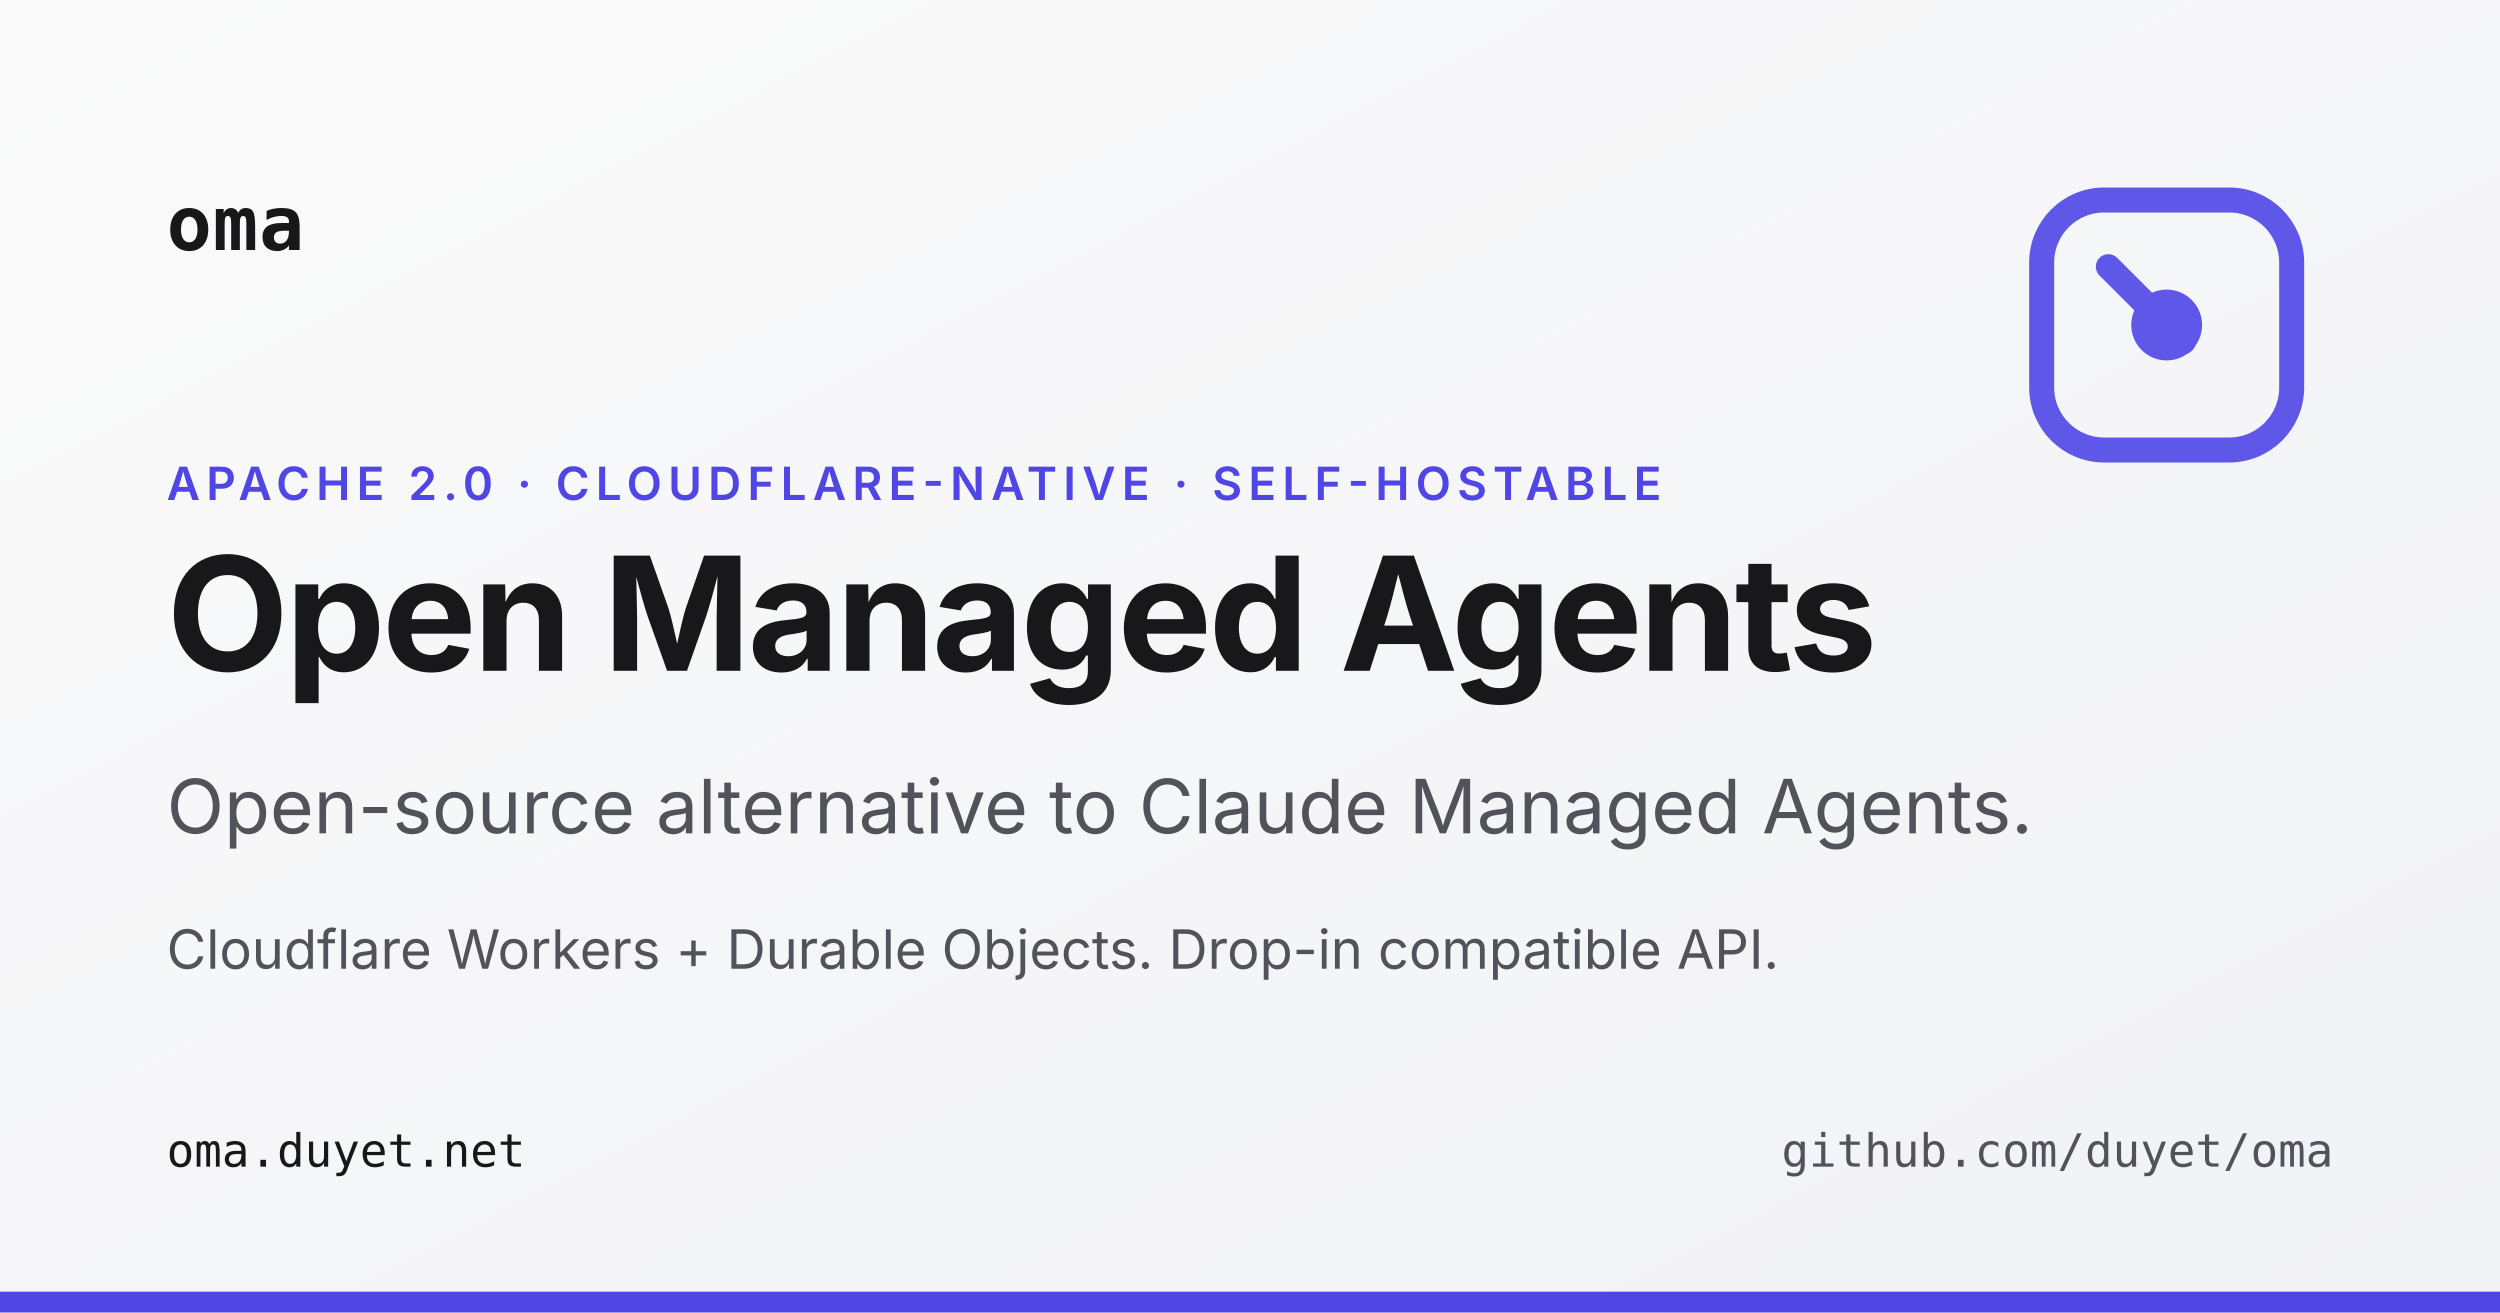
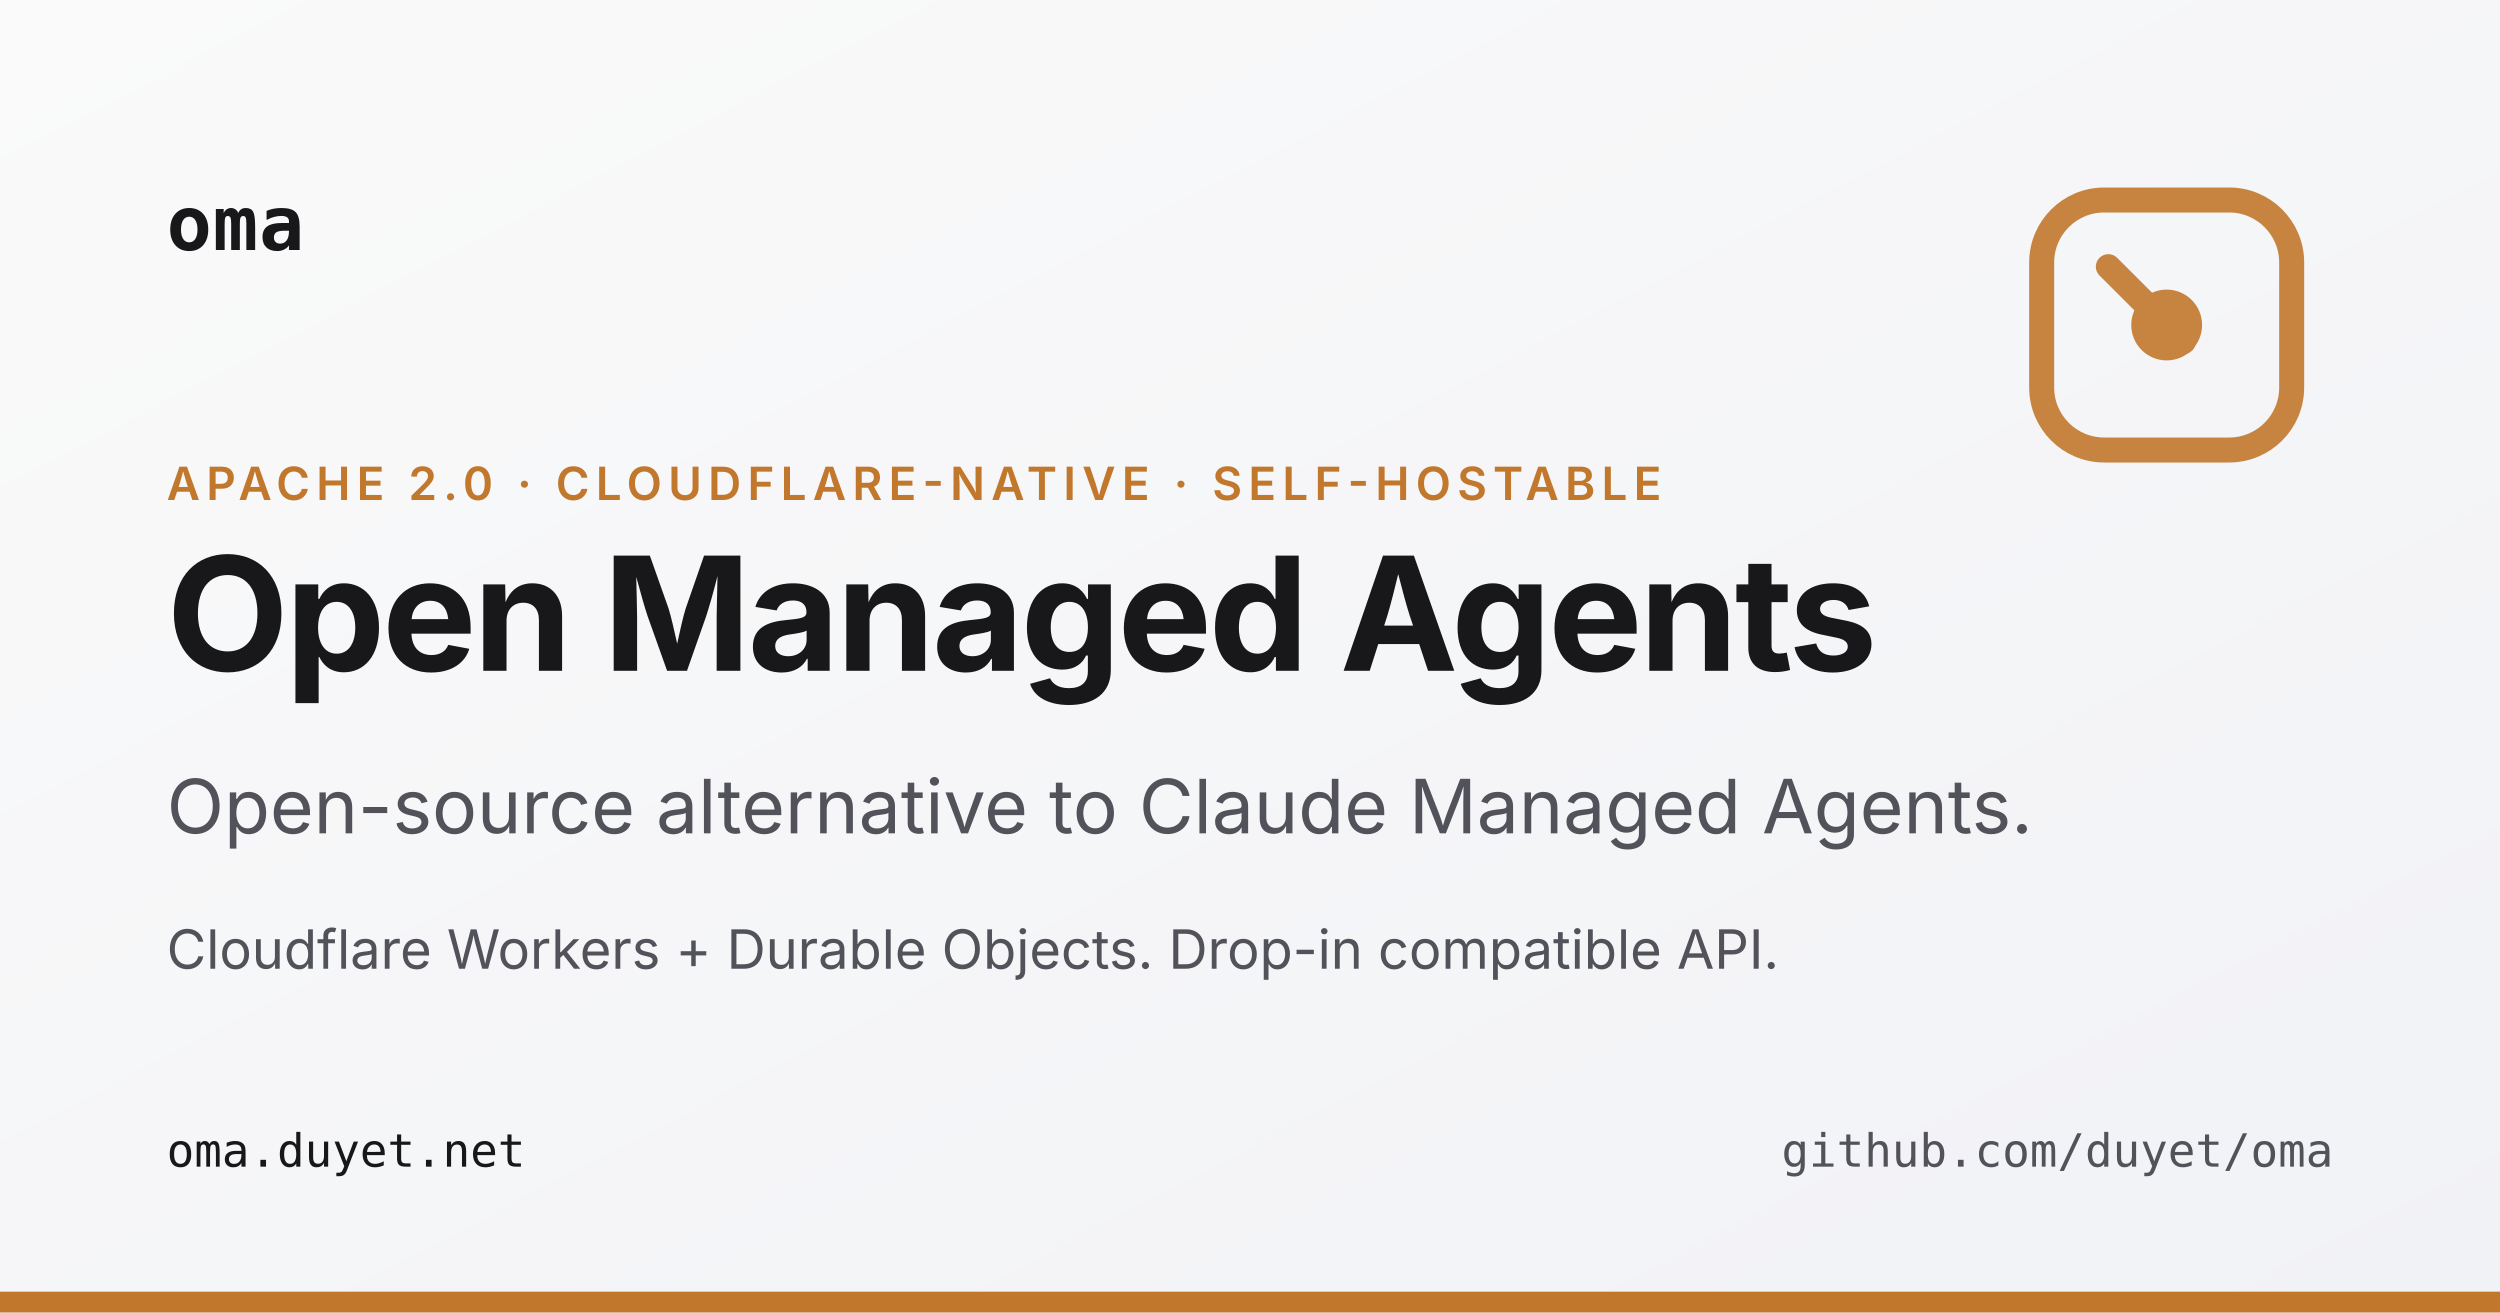
<svg xmlns="http://www.w3.org/2000/svg" width="1200" height="630" viewBox="0 0 1200 630">
  <rect width="1200" height="630" fill="#ffffff" />
  <rect width="1200" height="630" fill="url(#bg-grad)" />
  <defs>
    <linearGradient id="bg-grad" x1="0" y1="0" x2="1" y2="1">
      <stop offset="0%" stop-color="#fafafa" />
      <stop offset="100%" stop-color="#f1f2f6" />
    </linearGradient>
  </defs>
  <g transform="translate(980, 96)" opacity="0.9">
-     <rect x="0" y="0" width="120" height="120" rx="30" fill="none" stroke="#4f46e5" stroke-width="12" />
-     <path d="M32 32 68 68" stroke="#4f46e5" stroke-width="12" stroke-linecap="round" />
-     <circle cx="60" cy="60" r="17" fill="#4f46e5" />
+     <rect x="0" y="0" width="120" height="120" rx="30" fill="none" stroke="#c2782c" stroke-width="12" />
+     <path d="M32 32 68 68" stroke="#c2782c" stroke-width="12" stroke-linecap="round" />
+     <circle cx="60" cy="60" r="17" fill="#c2782c" />
  </g>
-   <text x="80" y="120" font-family="'Geist Mono','JetBrains Mono','Menlo',monospace" font-weight="700" font-size="36" fill="#18181b" letter-spacing="0.5">oma</text>
-   <text x="80" y="240" font-family="'Geist','DM Sans',-apple-system,'Segoe UI',sans-serif" font-weight="600" font-size="22" letter-spacing="3" fill="#4f46e5">APACHE 2.0  ·  CLOUDFLARE-NATIVE  ·  SELF-HOSTABLE</text>
-   <text x="80" y="322" font-family="'Geist','DM Sans',-apple-system,'Segoe UI',sans-serif" font-weight="700" font-size="76" letter-spacing="-1.5" fill="#18181b">Open Managed Agents</text>
-   <text x="80" y="400" font-family="'Geist','DM Sans',-apple-system,'Segoe UI',sans-serif" font-weight="400" font-size="36" fill="#52525b">Open-source alternative to Claude Managed Agents.</text>
-   <text x="80" y="465" font-family="'Geist','DM Sans',-apple-system,'Segoe UI',sans-serif" font-weight="400" font-size="26" fill="#52525b">Cloudflare Workers + Durable Objects.  Drop-in compatible API.</text>
-   <text x="80" y="560" font-family="'Geist Mono','JetBrains Mono','Menlo',monospace" font-weight="500" font-size="22" fill="#18181b">oma.duyet.net</text>
-   <text x="1120" y="560" text-anchor="end" font-family="'Geist Mono','JetBrains Mono','Menlo',monospace" font-weight="500" font-size="22" fill="#52525b">github.com/duyet/oma</text>
-   <rect x="0" y="620" width="1200" height="10" fill="#4f46e5" />
+   <text x="80" y="120" font-family="'JetBrains Mono','Menlo',monospace" font-weight="700" font-size="36" fill="#18181b" letter-spacing="0.5">oma</text>
+   <text x="80" y="240" font-family="'Inter',-apple-system,'Segoe UI',sans-serif" font-weight="600" font-size="22" letter-spacing="3" fill="#c2782c">APACHE 2.0  ·  CLOUDFLARE-NATIVE  ·  SELF-HOSTABLE</text>
+   <text x="80" y="322" font-family="'Inter',-apple-system,'Segoe UI',sans-serif" font-weight="700" font-size="76" letter-spacing="-1.5" fill="#18181b">Open Managed Agents</text>
+   <text x="80" y="400" font-family="'Inter',-apple-system,'Segoe UI',sans-serif" font-weight="400" font-size="36" fill="#52525b">Open-source alternative to Claude Managed Agents.</text>
+   <text x="80" y="465" font-family="'Inter',-apple-system,'Segoe UI',sans-serif" font-weight="400" font-size="26" fill="#52525b">Cloudflare Workers + Durable Objects.  Drop-in compatible API.</text>
+   <text x="80" y="560" font-family="'JetBrains Mono','Menlo',monospace" font-weight="500" font-size="22" fill="#18181b">oma.duyet.net</text>
+   <text x="1120" y="560" text-anchor="end" font-family="'JetBrains Mono','Menlo',monospace" font-weight="500" font-size="22" fill="#52525b">github.com/duyet/oma</text>
+   <rect x="0" y="620" width="1200" height="10" fill="#c2782c" />
</svg>
